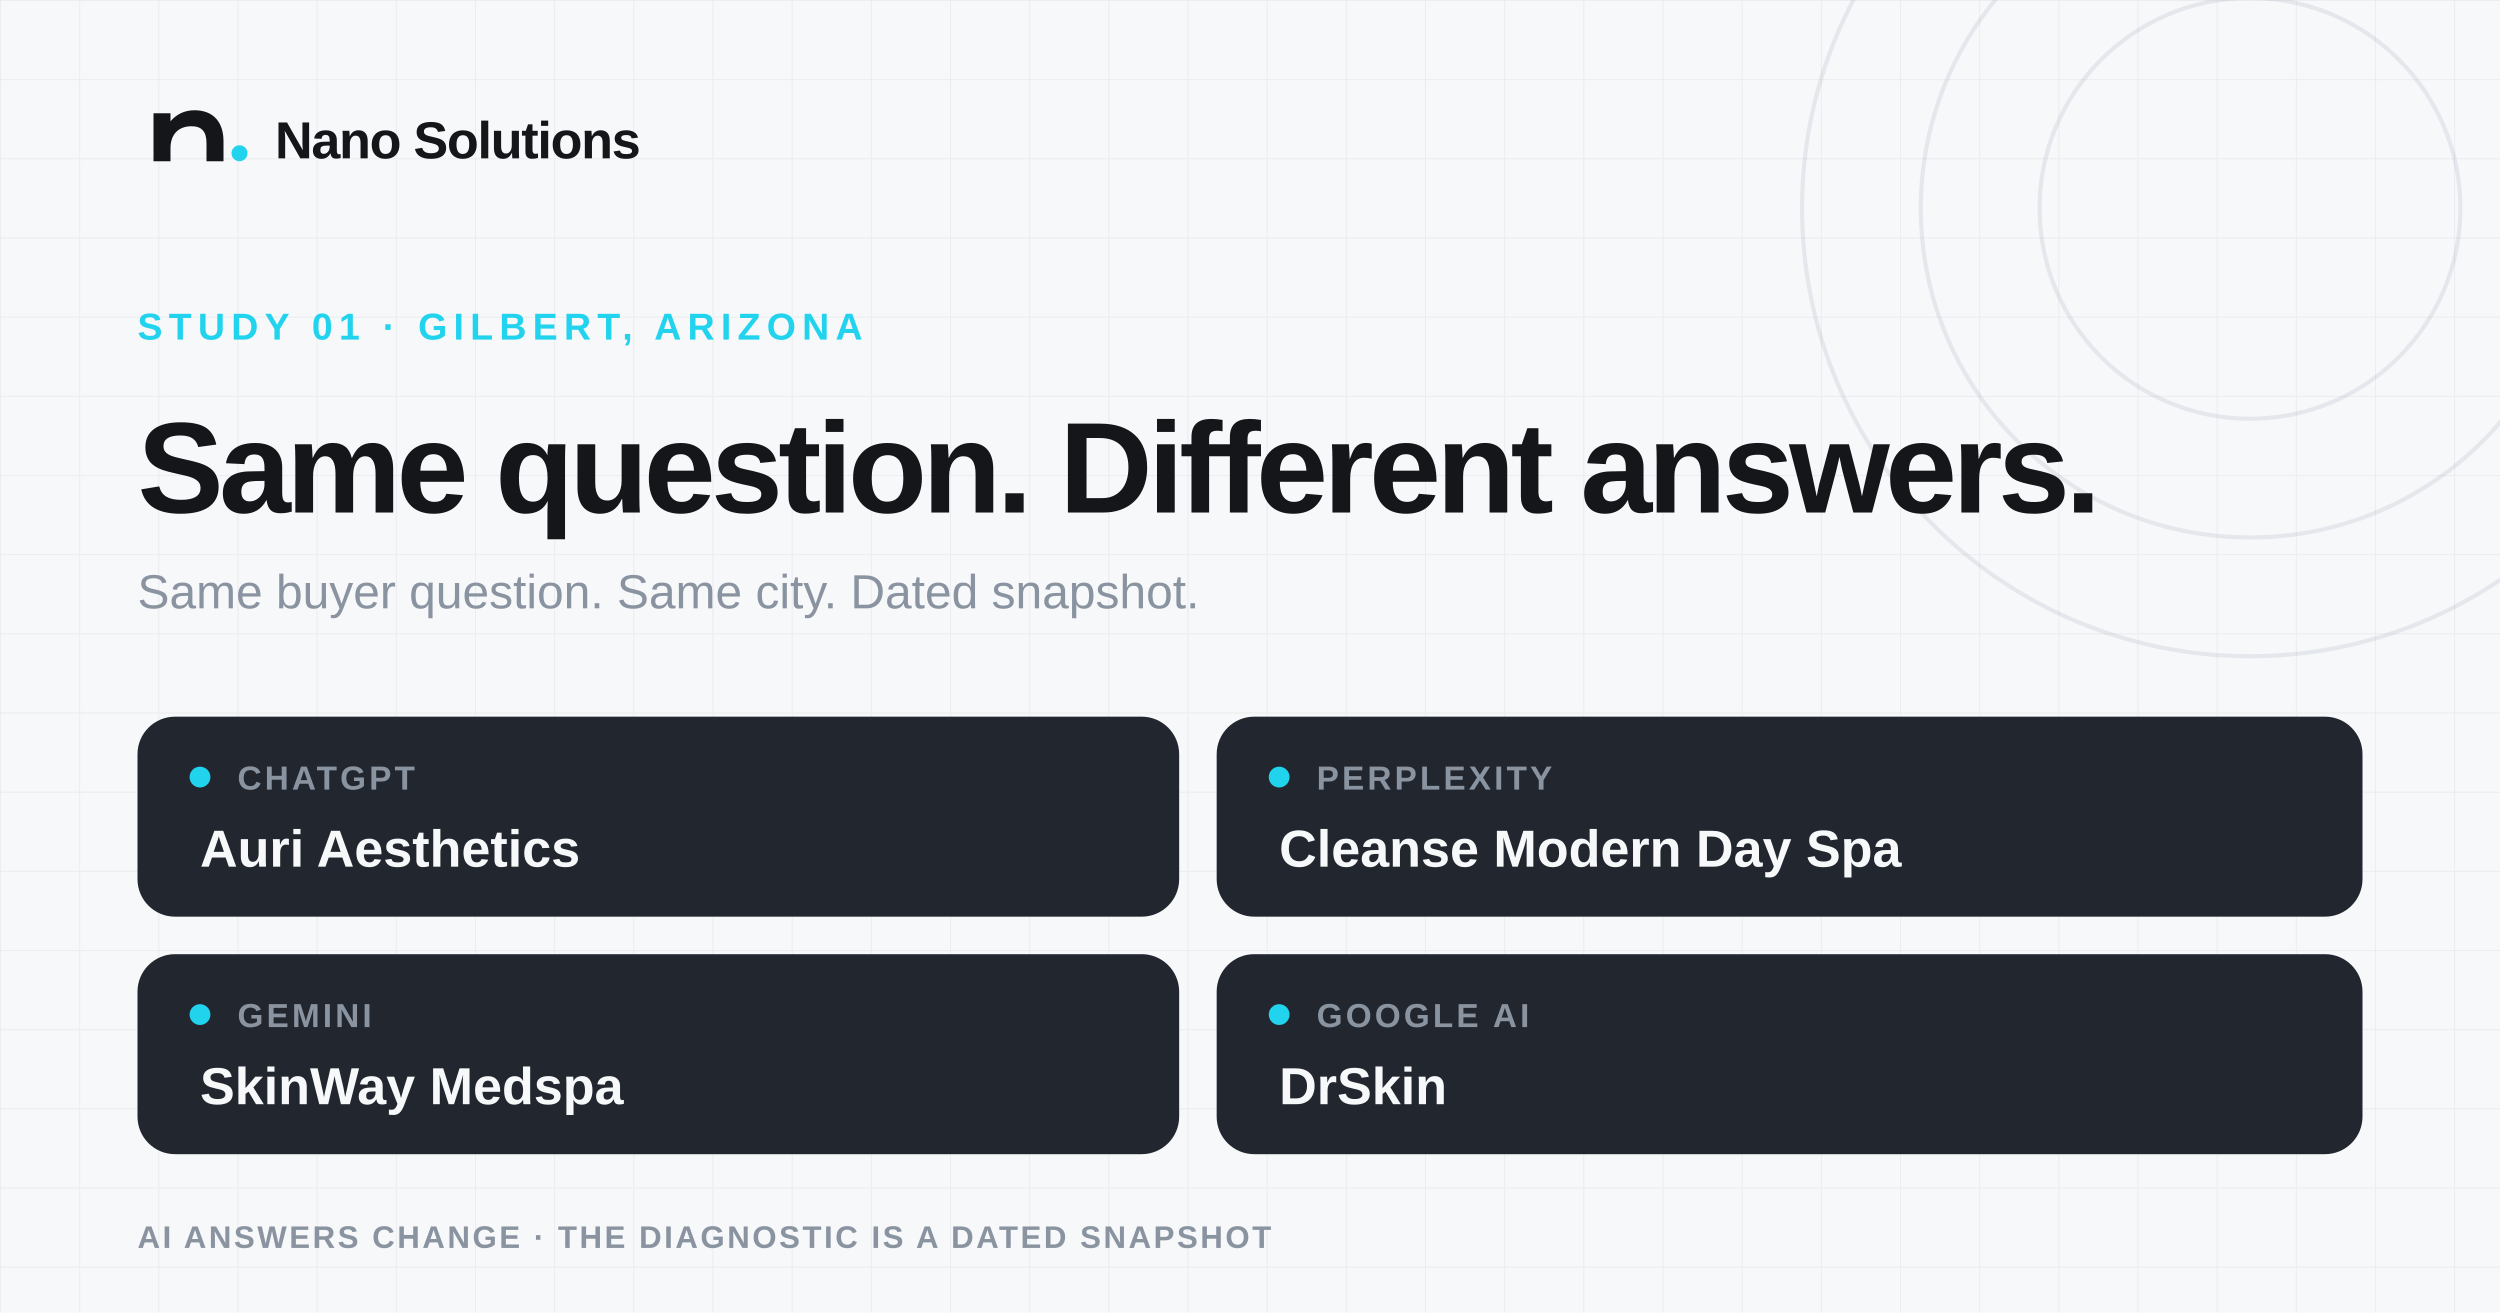
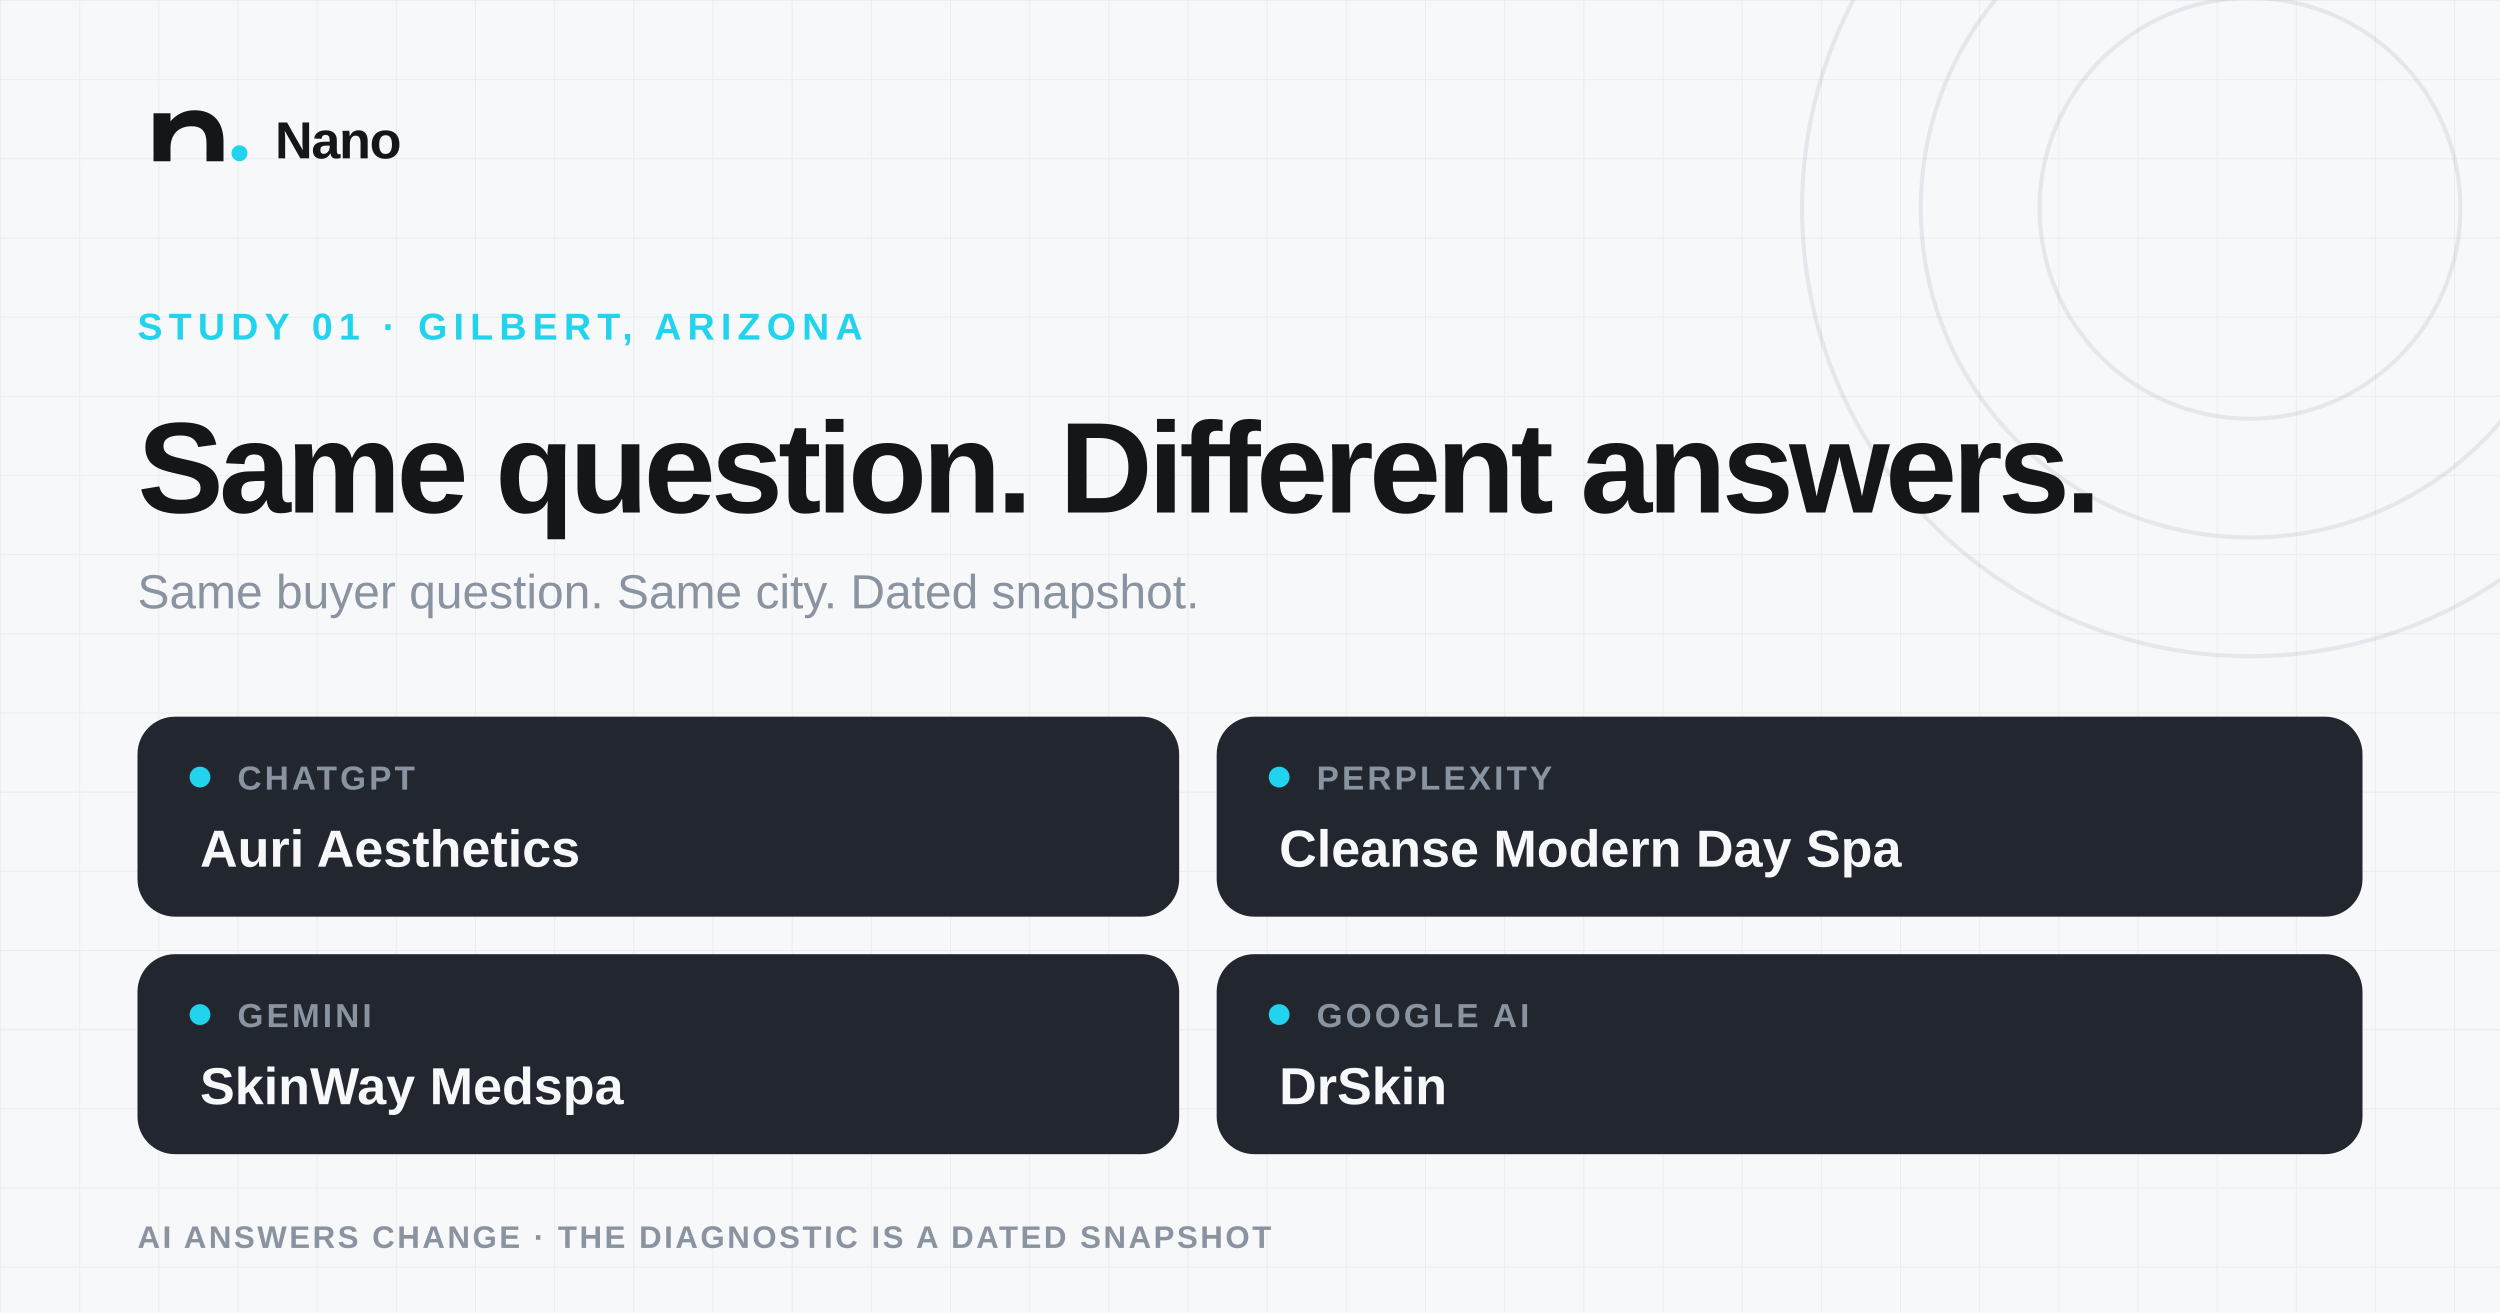
<svg xmlns="http://www.w3.org/2000/svg" width="1200" height="630" viewBox="0 0 1200 630" role="img" aria-labelledby="title desc">
  <defs>
    <pattern id="grid" width="38" height="38" patternUnits="userSpaceOnUse">
      <path d="M38 0H0V38" fill="none" stroke="#8A93A0" stroke-opacity=".11" stroke-width="1" />
    </pattern>
  </defs>
  <rect width="1200" height="630" fill="#F7F8FA" />
  <rect width="1200" height="630" fill="url(#grid)" />
  <g fill="none" stroke="#8A93A0" stroke-opacity=".17" stroke-width="2">
    <circle cx="1080" cy="100" r="215" />
    <circle cx="1080" cy="100" r="158" />
    <circle cx="1080" cy="100" r="101" />
  </g>
  <path d="M1080-115a215 215 0 0 1 211 174" fill="none" stroke="#22D3EE" stroke-width="5" stroke-linecap="round" />
  <g transform="translate(66 39) scale(.48)">
    <path fill="#14161A" d="M16 80V32h17v8c6-7 14-11 24-11 19 0 29 12 29 31v20H69V62c0-12-5-17-15-17-13 0-21 8-21 22v13H16Z" />
    <circle cx="102" cy="72" r="8" fill="#22D3EE" />
  </g>
-   <text x="132" y="76" fill="#14161A" font-family="Segoe UI, Arial, sans-serif" font-size="25" font-weight="700" letter-spacing="-.6">Nano Solutions</text>
+   <text x="132" y="76" fill="#14161A" font-family="Segoe UI, Arial, sans-serif" font-size="25" font-weight="700" letter-spacing="-.6">Nano</text>
  <text x="66" y="163" fill="#22D3EE" font-family="Segoe UI, Arial, sans-serif" font-size="18" font-weight="750" letter-spacing="3">STUDY 01 · GILBERT, ARIZONA</text>
  <text x="66" y="246" fill="#14161A" font-family="Segoe UI, Arial, sans-serif" font-size="62" font-weight="750" letter-spacing="-2.2">Same question. Different answers.</text>
  <text x="66" y="292" fill="#8A93A0" font-family="Segoe UI, Arial, sans-serif" font-size="23">Same buyer question. Same city. Dated snapshot.</text>
  <g font-family="Segoe UI, Arial, sans-serif">
    <g transform="translate(66 344)">
      <rect width="500" height="96" rx="18" fill="#22272F" />
      <circle cx="30" cy="29" r="5" fill="#22D3EE" />
      <text x="48" y="35" fill="#8A93A0" font-size="16" font-weight="700" letter-spacing="1.5">CHATGPT</text>
      <text x="30" y="72" fill="#F7F8FA" font-size="25" font-weight="650">Auri Aesthetics</text>
    </g>
    <g transform="translate(584 344)">
      <rect width="550" height="96" rx="18" fill="#22272F" />
      <circle cx="30" cy="29" r="5" fill="#22D3EE" />
      <text x="48" y="35" fill="#8A93A0" font-size="16" font-weight="700" letter-spacing="1.5">PERPLEXITY</text>
      <text x="30" y="72" fill="#F7F8FA" font-size="25" font-weight="650">Cleanse Modern Day Spa</text>
    </g>
    <g transform="translate(66 458)">
      <rect width="500" height="96" rx="18" fill="#22272F" />
      <circle cx="30" cy="29" r="5" fill="#22D3EE" />
      <text x="48" y="35" fill="#8A93A0" font-size="16" font-weight="700" letter-spacing="1.5">GEMINI</text>
      <text x="30" y="72" fill="#F7F8FA" font-size="25" font-weight="650">SkinWay Medspa</text>
    </g>
    <g transform="translate(584 458)">
      <rect width="550" height="96" rx="18" fill="#22272F" />
      <circle cx="30" cy="29" r="5" fill="#22D3EE" />
      <text x="48" y="35" fill="#8A93A0" font-size="16" font-weight="700" letter-spacing="1.5">GOOGLE AI</text>
      <text x="30" y="72" fill="#F7F8FA" font-size="25" font-weight="650">DrSkin</text>
    </g>
  </g>
  <text x="66" y="599" fill="#8A93A0" font-family="Segoe UI, Arial, sans-serif" font-size="15" font-weight="600" letter-spacing="1.2">AI ANSWERS CHANGE · THE DIAGNOSTIC IS A DATED SNAPSHOT</text>
</svg>
